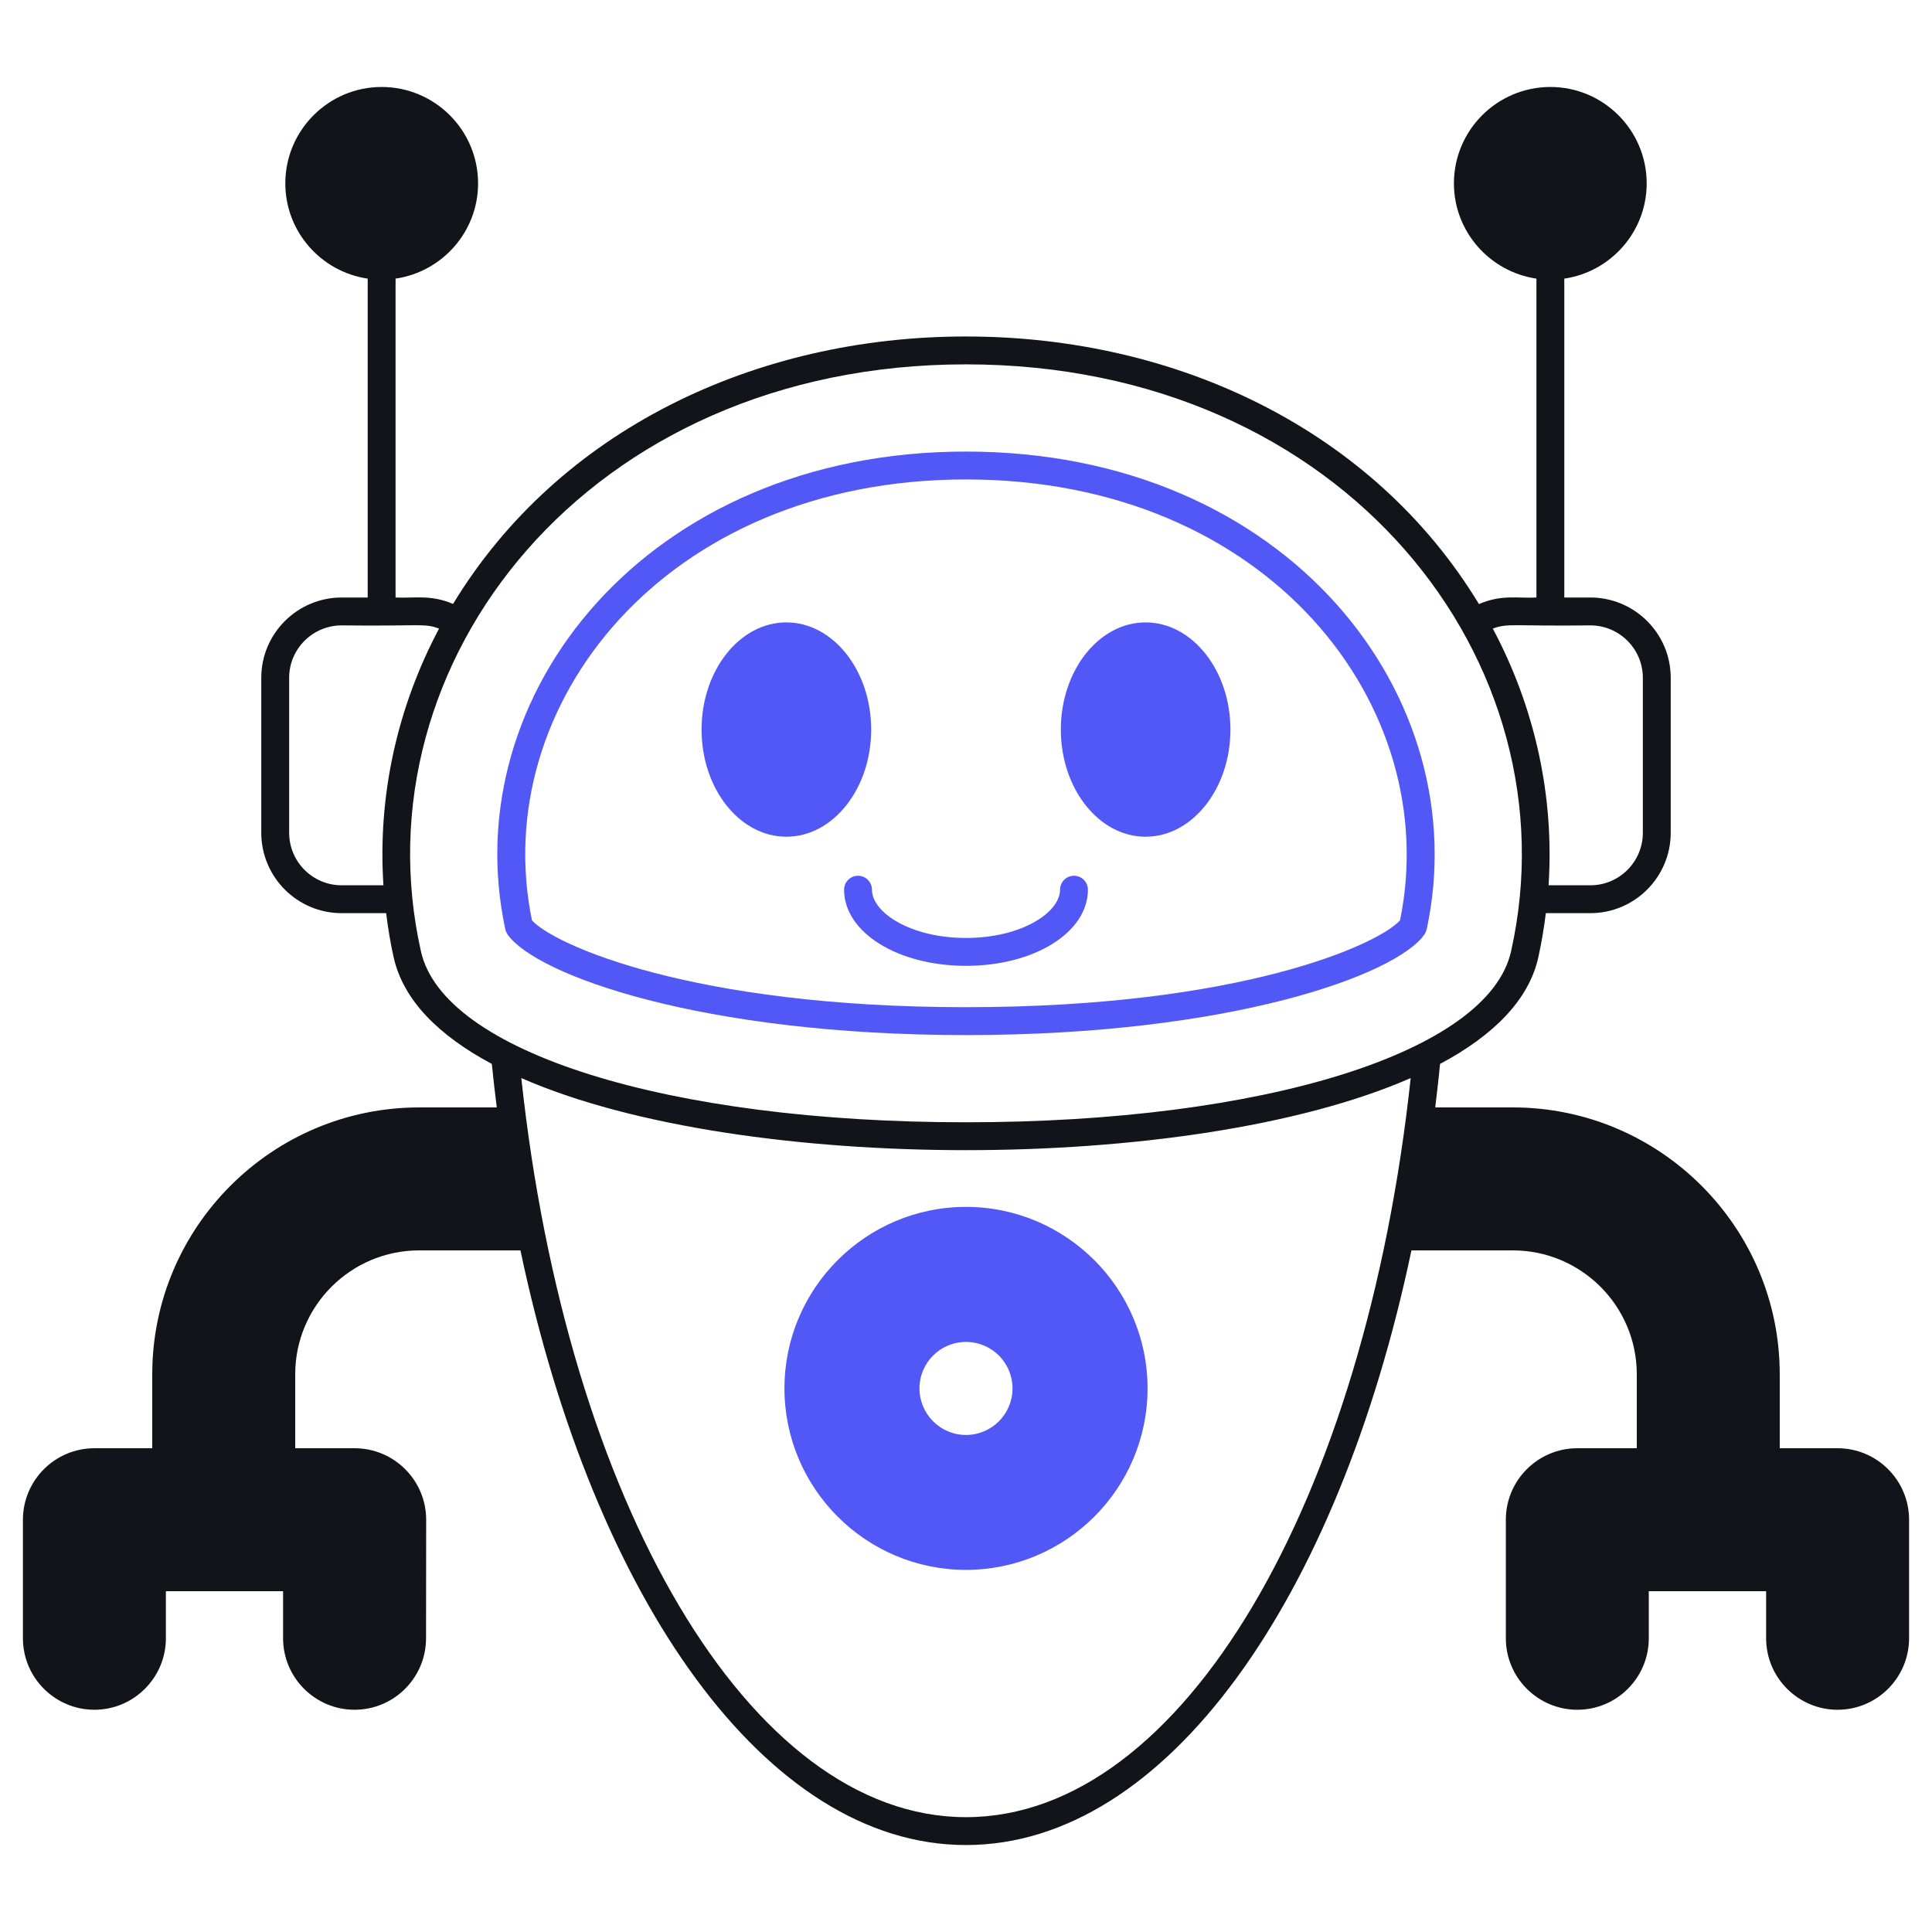
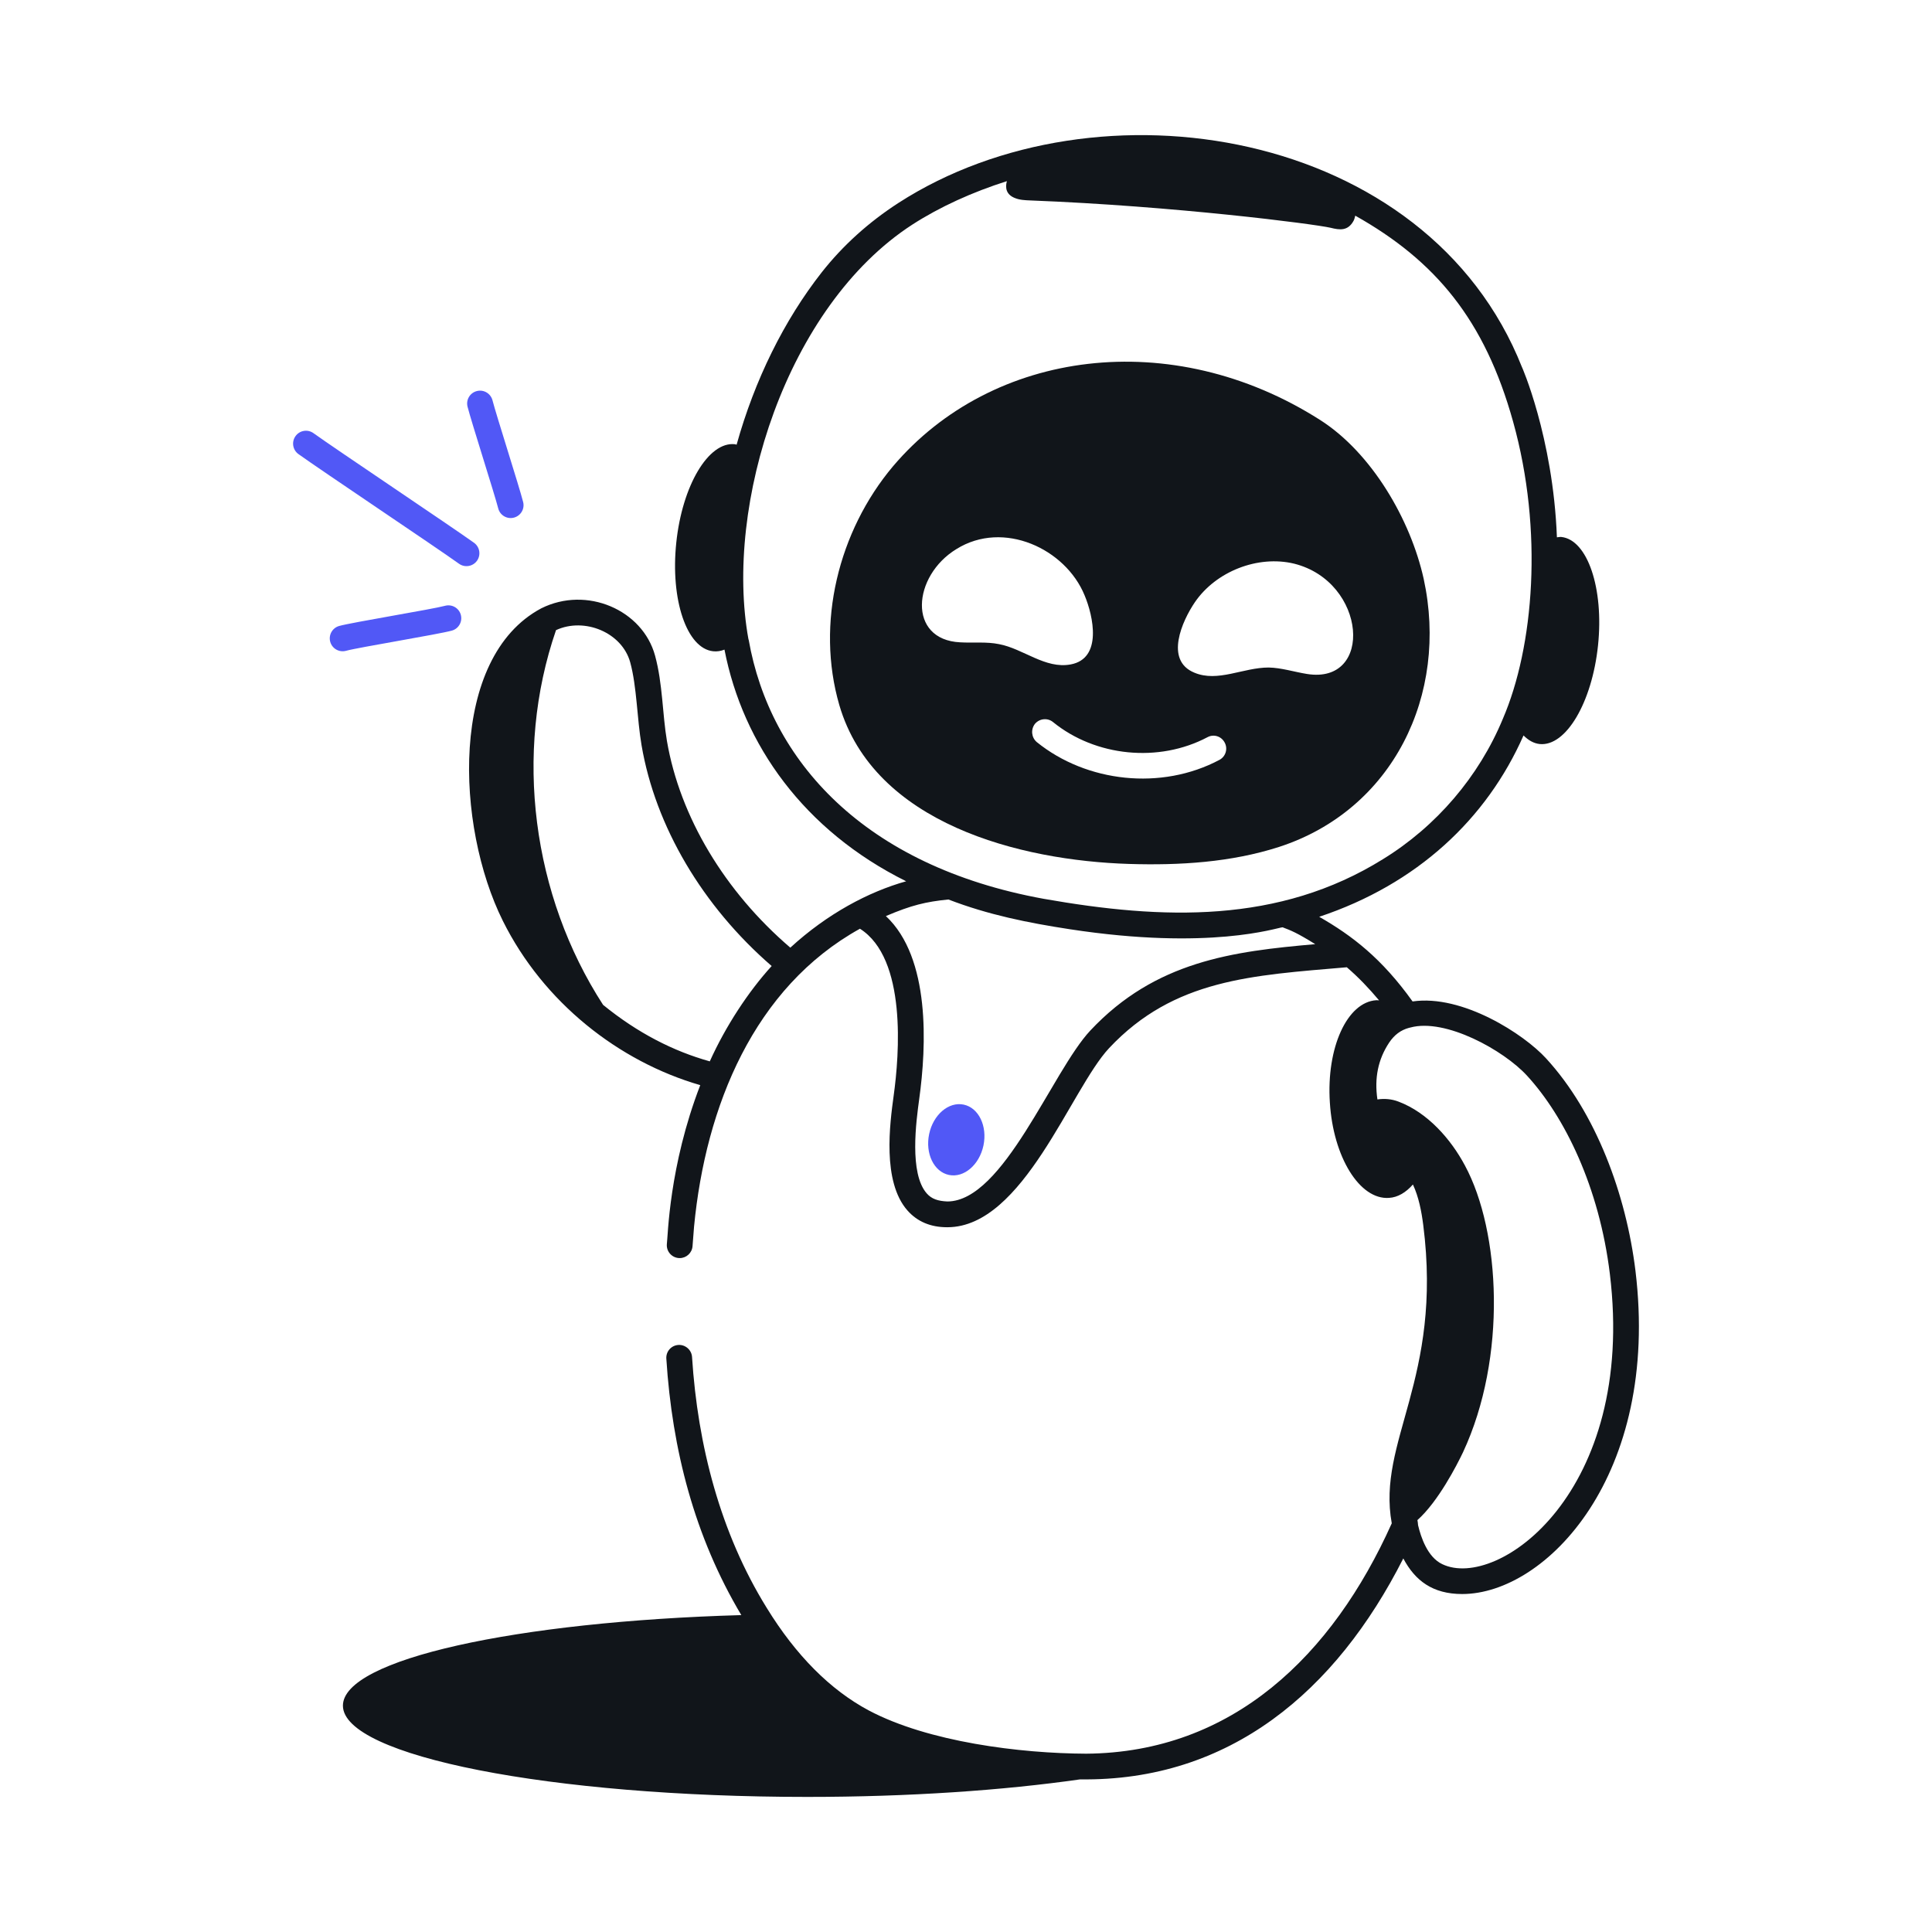
- <svg xmlns="http://www.w3.org/2000/svg" width="512" height="512" viewBox="0 0 512 512" fill="none">
-   <path d="M486.982 383.795H471.65V364.195C471.65 325.192 439.903 293.477 400.899 293.477H380.347C380.807 289.669 381.266 285.827 381.627 281.953C395.613 274.501 405.101 265.144 407.662 253.751C408.516 249.844 409.172 245.937 409.665 241.997H421.451C433.204 241.997 442.758 232.443 442.758 220.69V179.619C442.758 167.898 433.204 158.345 421.451 158.345H414.556V73.839C426.868 72.033 436.389 61.429 436.389 48.592C436.389 34.507 424.931 23.049 410.879 23.049C396.762 23.049 385.304 34.507 385.304 48.592C385.304 61.396 394.825 72.033 407.169 73.839V158.346C401.982 158.608 397.976 157.492 391.936 160.086C364.03 114.024 311.993 89.171 255.984 89.171C200.106 89.171 148.036 113.958 120.064 160.053C114.187 157.525 109.919 158.576 104.83 158.346V73.839C117.174 72.033 126.695 61.429 126.695 48.592C126.695 34.507 115.237 23.049 101.153 23.049C87.068 23.049 75.61 34.507 75.61 48.592C75.61 61.396 85.098 72.033 97.443 73.839V158.346H90.548C78.795 158.346 69.241 167.9 69.241 179.62V220.691C69.241 232.445 78.795 241.998 90.548 241.998H102.334C102.827 245.938 103.45 249.845 104.337 253.752C106.898 265.144 116.386 274.501 130.339 281.954C130.733 285.828 131.16 289.669 131.652 293.478H111.1C72.097 293.478 40.349 325.193 40.349 364.196V383.796H25.018C14.578 383.796 6.075 392.299 6.075 402.74V434.159C6.075 444.599 14.578 453.103 25.018 453.103C35.458 453.103 43.961 444.6 43.961 434.159V421.683H75.02V434.159C75.02 444.599 83.523 453.103 93.963 453.103C104.436 453.103 112.906 444.6 112.906 434.159L112.939 402.74C112.939 392.3 104.436 383.796 93.963 383.796H78.237V364.196C78.237 346.073 92.978 331.365 111.101 331.365H137.924C157.425 423.85 202.995 488.953 255.984 488.953C309.006 488.953 354.575 423.849 374.044 331.365H400.9C419.023 331.365 433.764 346.073 433.764 364.196V383.796H418.005C407.565 383.796 399.062 392.299 399.062 402.74V434.159C399.062 444.599 407.565 453.103 418.005 453.103C428.478 453.103 436.948 444.6 436.948 434.159V421.683H468.039V434.159C468.039 444.599 476.542 453.103 486.982 453.103C497.422 453.103 505.925 444.6 505.925 434.159V402.74C505.925 392.298 497.422 383.795 486.982 383.795ZM421.451 165.733C429.133 165.733 435.371 171.971 435.371 179.62V220.691C435.371 228.373 429.133 234.611 421.451 234.611H410.387C411.93 211.137 406.841 187.663 395.613 166.585C399.684 165.076 400.801 165.995 421.451 165.733ZM101.613 234.612H90.549C82.867 234.612 76.629 228.374 76.629 220.692V179.621C76.629 171.971 82.867 165.734 90.549 165.734C111.364 165.996 112.349 165.077 116.354 166.587C105.158 187.664 100.07 211.138 101.613 234.612ZM255.984 481.566C198.432 481.566 150.17 397.618 138.154 285.697C167.866 298.731 212.746 304.805 255.984 304.805C299.255 304.805 344.102 298.731 373.847 285.697C361.797 397.617 313.569 481.566 255.984 481.566ZM255.984 297.417C176.927 297.417 117.536 278.802 111.561 252.143C94.357 175.68 155.718 96.558 255.984 96.558C356.545 96.558 417.578 175.877 400.44 252.144C394.464 278.802 335.073 297.417 255.984 297.417Z" fill="#11151A" />
-   <path d="M255.984 319.84C229.489 319.84 207.887 341.41 207.887 367.937C207.887 394.464 229.49 416.034 255.984 416.034C282.511 416.034 304.114 394.464 304.114 367.937C304.114 341.41 282.511 319.84 255.984 319.84ZM255.984 380.281C249.188 380.281 243.672 374.733 243.672 367.937C243.672 361.141 249.188 355.625 255.984 355.625C262.813 355.625 268.328 361.141 268.328 367.937C268.328 374.733 262.812 380.281 255.984 380.281ZM255.984 119.67C171.379 119.67 120.524 184.183 133.919 246.299C134.018 246.792 134.247 247.218 134.51 247.645C142.028 258.381 185.825 274.304 255.984 274.304C326.176 274.304 369.973 258.381 377.491 247.645C377.754 247.218 377.951 246.792 378.082 246.299C391.345 184.839 341.377 119.67 255.984 119.67ZM371.023 243.902C365.245 250.337 328.638 266.916 255.983 266.916C183.361 266.916 146.755 250.336 140.976 243.902C129.288 187.104 175.941 127.057 255.983 127.057C336.321 127.057 382.645 187.301 371.023 243.902Z" fill="#5158F6" />
-   <path d="M326.078 193.342C326.078 209.002 315.966 221.741 303.589 221.741C291.212 221.741 281.133 209.003 281.133 193.342C281.133 177.681 291.212 164.943 303.589 164.943C315.966 164.943 326.078 177.682 326.078 193.342ZM230.868 193.342C230.868 209.002 220.789 221.741 208.379 221.741C196.002 221.741 185.923 209.003 185.923 193.342C185.923 177.681 196.002 164.943 208.379 164.943C220.789 164.943 230.868 177.682 230.868 193.342ZM288.307 235.777C288.307 233.738 286.653 232.084 284.614 232.084C282.575 232.084 280.921 233.738 280.921 235.777C280.921 241.827 270.685 248.57 256 248.57C241.313 248.57 231.077 241.827 231.077 235.777C231.077 233.738 229.423 232.084 227.384 232.084C225.345 232.084 223.691 233.738 223.691 235.777C223.691 247.091 237.883 255.956 256.001 255.956C274.115 255.957 288.307 247.092 288.307 235.777Z" fill="#5158F6" />
+ <svg xmlns="http://www.w3.org/2000/svg" width="75" height="75" viewBox="0 0 75 75" fill="none">
+   <path d="M49.648 32.879C54.079 31.442 56.245 26.961 55.267 22.47C54.758 20.175 53.251 17.58 51.245 16.302C45.485 12.635 38.517 13.566 34.668 18.099C32.542 20.624 31.664 24.207 32.582 27.37C33.93 31.981 39.608 33.408 43.83 33.538C45.796 33.598 47.782 33.478 49.648 32.879ZM46.385 23.378C47.203 22.181 48.83 21.542 50.237 21.881C53.06 22.587 53.335 26.582 50.736 26.163C50.237 26.083 49.748 25.923 49.249 25.913C48.258 25.913 47.276 26.497 46.365 26.113C45.197 25.634 45.896 24.097 46.385 23.378ZM37.273 24.935C35.222 24.837 35.412 22.357 37.133 21.312C38.955 20.179 41.361 21.3 42.103 23.109C42.443 23.917 42.802 25.564 41.564 25.793C40.575 25.979 39.725 25.182 38.78 25.005C38.291 24.905 37.782 24.965 37.273 24.935ZM40.177 28.099C40.357 27.889 40.666 27.859 40.876 28.029C42.532 29.376 44.988 29.616 46.874 28.618C47.113 28.488 47.413 28.578 47.542 28.827C47.672 29.067 47.582 29.366 47.343 29.496C45.085 30.698 42.182 30.372 40.247 28.807C40.038 28.628 40.008 28.318 40.177 28.099Z" fill="#11151A" />
+   <path d="M60.018 41.086C59.162 40.147 56.773 38.594 54.836 38.876C53.642 37.207 52.494 36.324 51.211 35.59C55.016 34.322 57.714 31.79 59.143 28.55C59.33 28.737 59.539 28.859 59.769 28.883C60.786 28.989 61.803 27.275 62.035 25.054C62.267 22.838 61.626 20.951 60.609 20.845C60.552 20.839 60.496 20.854 60.439 20.859C60.29 16.942 59.039 14.142 59.087 14.264C55.411 4.96 42.597 2.898 34.879 7.877C33.72 8.626 32.718 9.532 31.9 10.571C30.435 12.439 29.295 14.752 28.595 17.263C28.571 17.258 28.549 17.246 28.525 17.244C27.501 17.137 26.484 18.851 26.253 21.066C26.02 23.288 26.662 25.175 27.685 25.282C27.833 25.298 27.98 25.275 28.124 25.218C28.841 28.906 31.213 32.242 35.177 34.211C33.716 34.621 32.117 35.47 30.68 36.788C28.138 34.611 26.395 31.712 25.89 28.763C25.714 27.727 25.727 26.54 25.43 25.454C24.948 23.676 22.776 22.733 21.011 23.616C17.425 25.527 17.692 32.076 19.52 35.747C21.097 38.917 24.021 41.21 27.184 42.125C25.965 45.278 25.929 48.011 25.887 48.3C25.864 48.591 26.094 48.839 26.386 48.839C26.644 48.839 26.864 48.639 26.884 48.377L26.943 47.618C27.392 42.941 29.273 38.331 33.383 36.053C35.206 37.208 34.914 40.937 34.692 42.533C34.545 43.616 34.239 45.869 35.226 46.989C35.607 47.422 36.125 47.641 36.762 47.641C36.77 47.641 36.778 47.641 36.786 47.641C39.731 47.63 41.563 42.282 43.057 40.686C45.577 38.002 48.609 37.865 52.283 37.549C52.743 37.945 53.155 38.379 53.536 38.835C53.501 38.834 53.467 38.825 53.431 38.828C52.294 38.898 51.485 40.674 51.625 42.8C51.755 44.916 52.782 46.582 53.92 46.502C54.266 46.482 54.58 46.289 54.849 45.982C55.075 46.465 55.181 47.018 55.25 47.554C56.014 53.539 53.444 55.945 54.028 59.135C51.729 64.258 47.85 68.034 42.166 68.078C39.601 68.068 36.036 67.623 33.727 66.4C32.23 65.601 30.897 64.261 29.764 62.417C27.965 59.514 27.084 56.113 26.865 52.677C26.847 52.401 26.602 52.193 26.334 52.211C26.058 52.228 25.849 52.465 25.867 52.742C26.091 56.275 26.965 59.658 28.778 62.698C20.041 62.946 13.312 64.415 13.312 66.213C13.312 68.169 21.385 69.756 31.335 69.756C35.3 69.756 38.954 69.501 41.93 69.075C47.733 69.156 51.863 65.656 54.476 60.498C54.934 61.363 55.619 61.88 56.762 61.88C60.016 61.88 64.45 57.276 63.489 49.336C63.128 46.378 61.959 43.199 60.018 41.086ZM29.064 24.838C29.062 24.83 29.057 24.824 29.055 24.816C28.109 19.614 30.512 11.893 35.421 8.716C36.489 8.028 37.751 7.456 39.087 7.032C39.013 7.298 39.066 7.554 39.392 7.685C39.58 7.764 39.789 7.773 39.997 7.781C45.601 7.999 51.002 8.693 51.654 8.842C52.011 8.932 52.328 8.972 52.547 8.569C52.576 8.513 52.594 8.442 52.611 8.372C55.724 10.123 57.637 12.414 58.738 16.368C59.921 20.602 59.542 25.119 58.339 27.908C57.413 30.143 55.762 32.077 53.686 33.353C49.648 35.865 45.145 35.708 40.517 34.892C33.53 33.621 29.887 29.516 29.064 24.838ZM27.554 41.202C26.149 40.81 24.759 40.106 23.412 39.009C20.665 34.769 19.935 29.244 21.585 24.461L21.586 24.461C22.688 23.952 24.149 24.552 24.466 25.716C24.724 26.662 24.727 27.888 24.905 28.931C25.443 32.083 27.274 35.179 29.956 37.501C29.056 38.488 28.172 39.832 27.554 41.202ZM42.328 40.003C40.843 41.586 38.961 46.633 36.78 46.641C36.413 46.625 36.167 46.546 35.976 46.328C35.291 45.55 35.566 43.53 35.683 42.669C35.968 40.615 36.125 37.182 34.39 35.562C35.386 35.137 35.939 35.007 36.817 34.918C38.369 35.515 39.901 35.823 41.532 36.073C46.975 36.906 49.555 36.017 49.789 35.997C50.124 36.123 50.354 36.215 51.057 36.652C47.865 36.932 44.858 37.307 42.328 40.003ZM55.99 60.721C55.415 60.451 55.158 59.668 55.049 59.207C55.049 59.158 55.031 59.046 55.024 59.01C55.831 58.292 56.556 56.875 56.793 56.379C58.513 52.691 58.245 47.797 56.87 45.248C56.32 44.215 55.42 43.194 54.299 42.768C54.024 42.66 53.742 42.641 53.471 42.68C53.349 41.849 53.496 41.124 53.926 40.475C54.13 40.172 54.375 39.989 54.695 39.901C54.715 39.898 54.734 39.894 54.752 39.888C56.108 39.517 58.373 40.767 59.281 41.76C60.736 43.345 62.085 46.081 62.495 49.457C63.522 57.925 58.136 61.749 55.99 60.721Z" fill="#11151A" />
+   <path d="M37.41 42.881C36.827 42.759 36.227 43.271 36.069 44.025C35.911 44.779 36.255 45.489 36.837 45.611C37.419 45.733 38.019 45.221 38.178 44.467C38.335 43.713 37.992 43.003 37.41 42.881ZM17.542 24.48C17.807 24.406 17.962 24.131 17.888 23.864C17.815 23.599 17.539 23.444 17.272 23.518C16.803 23.648 13.67 24.159 13.167 24.3C12.902 24.374 12.746 24.649 12.82 24.916C12.895 25.183 13.171 25.337 13.437 25.263C13.906 25.133 17.039 24.622 17.542 24.48ZM17.818 21.884C18.041 22.044 18.354 21.994 18.516 21.77C18.677 21.545 18.626 21.233 18.402 21.071C17.52 20.438 13.031 17.435 12.17 16.816C11.945 16.654 11.632 16.705 11.472 16.93C11.311 17.154 11.362 17.467 11.586 17.628C12.467 18.261 16.957 21.264 17.818 21.884ZM19.34 19.733C19.408 20.005 19.684 20.163 19.947 20.095C20.215 20.026 20.377 19.755 20.308 19.487C20.156 18.887 19.264 16.11 19.119 15.542C19.05 15.274 18.777 15.112 18.511 15.181C18.243 15.249 18.082 15.521 18.15 15.788C18.302 16.388 19.195 19.166 19.34 19.733Z" fill="#5158F6" />
</svg>
